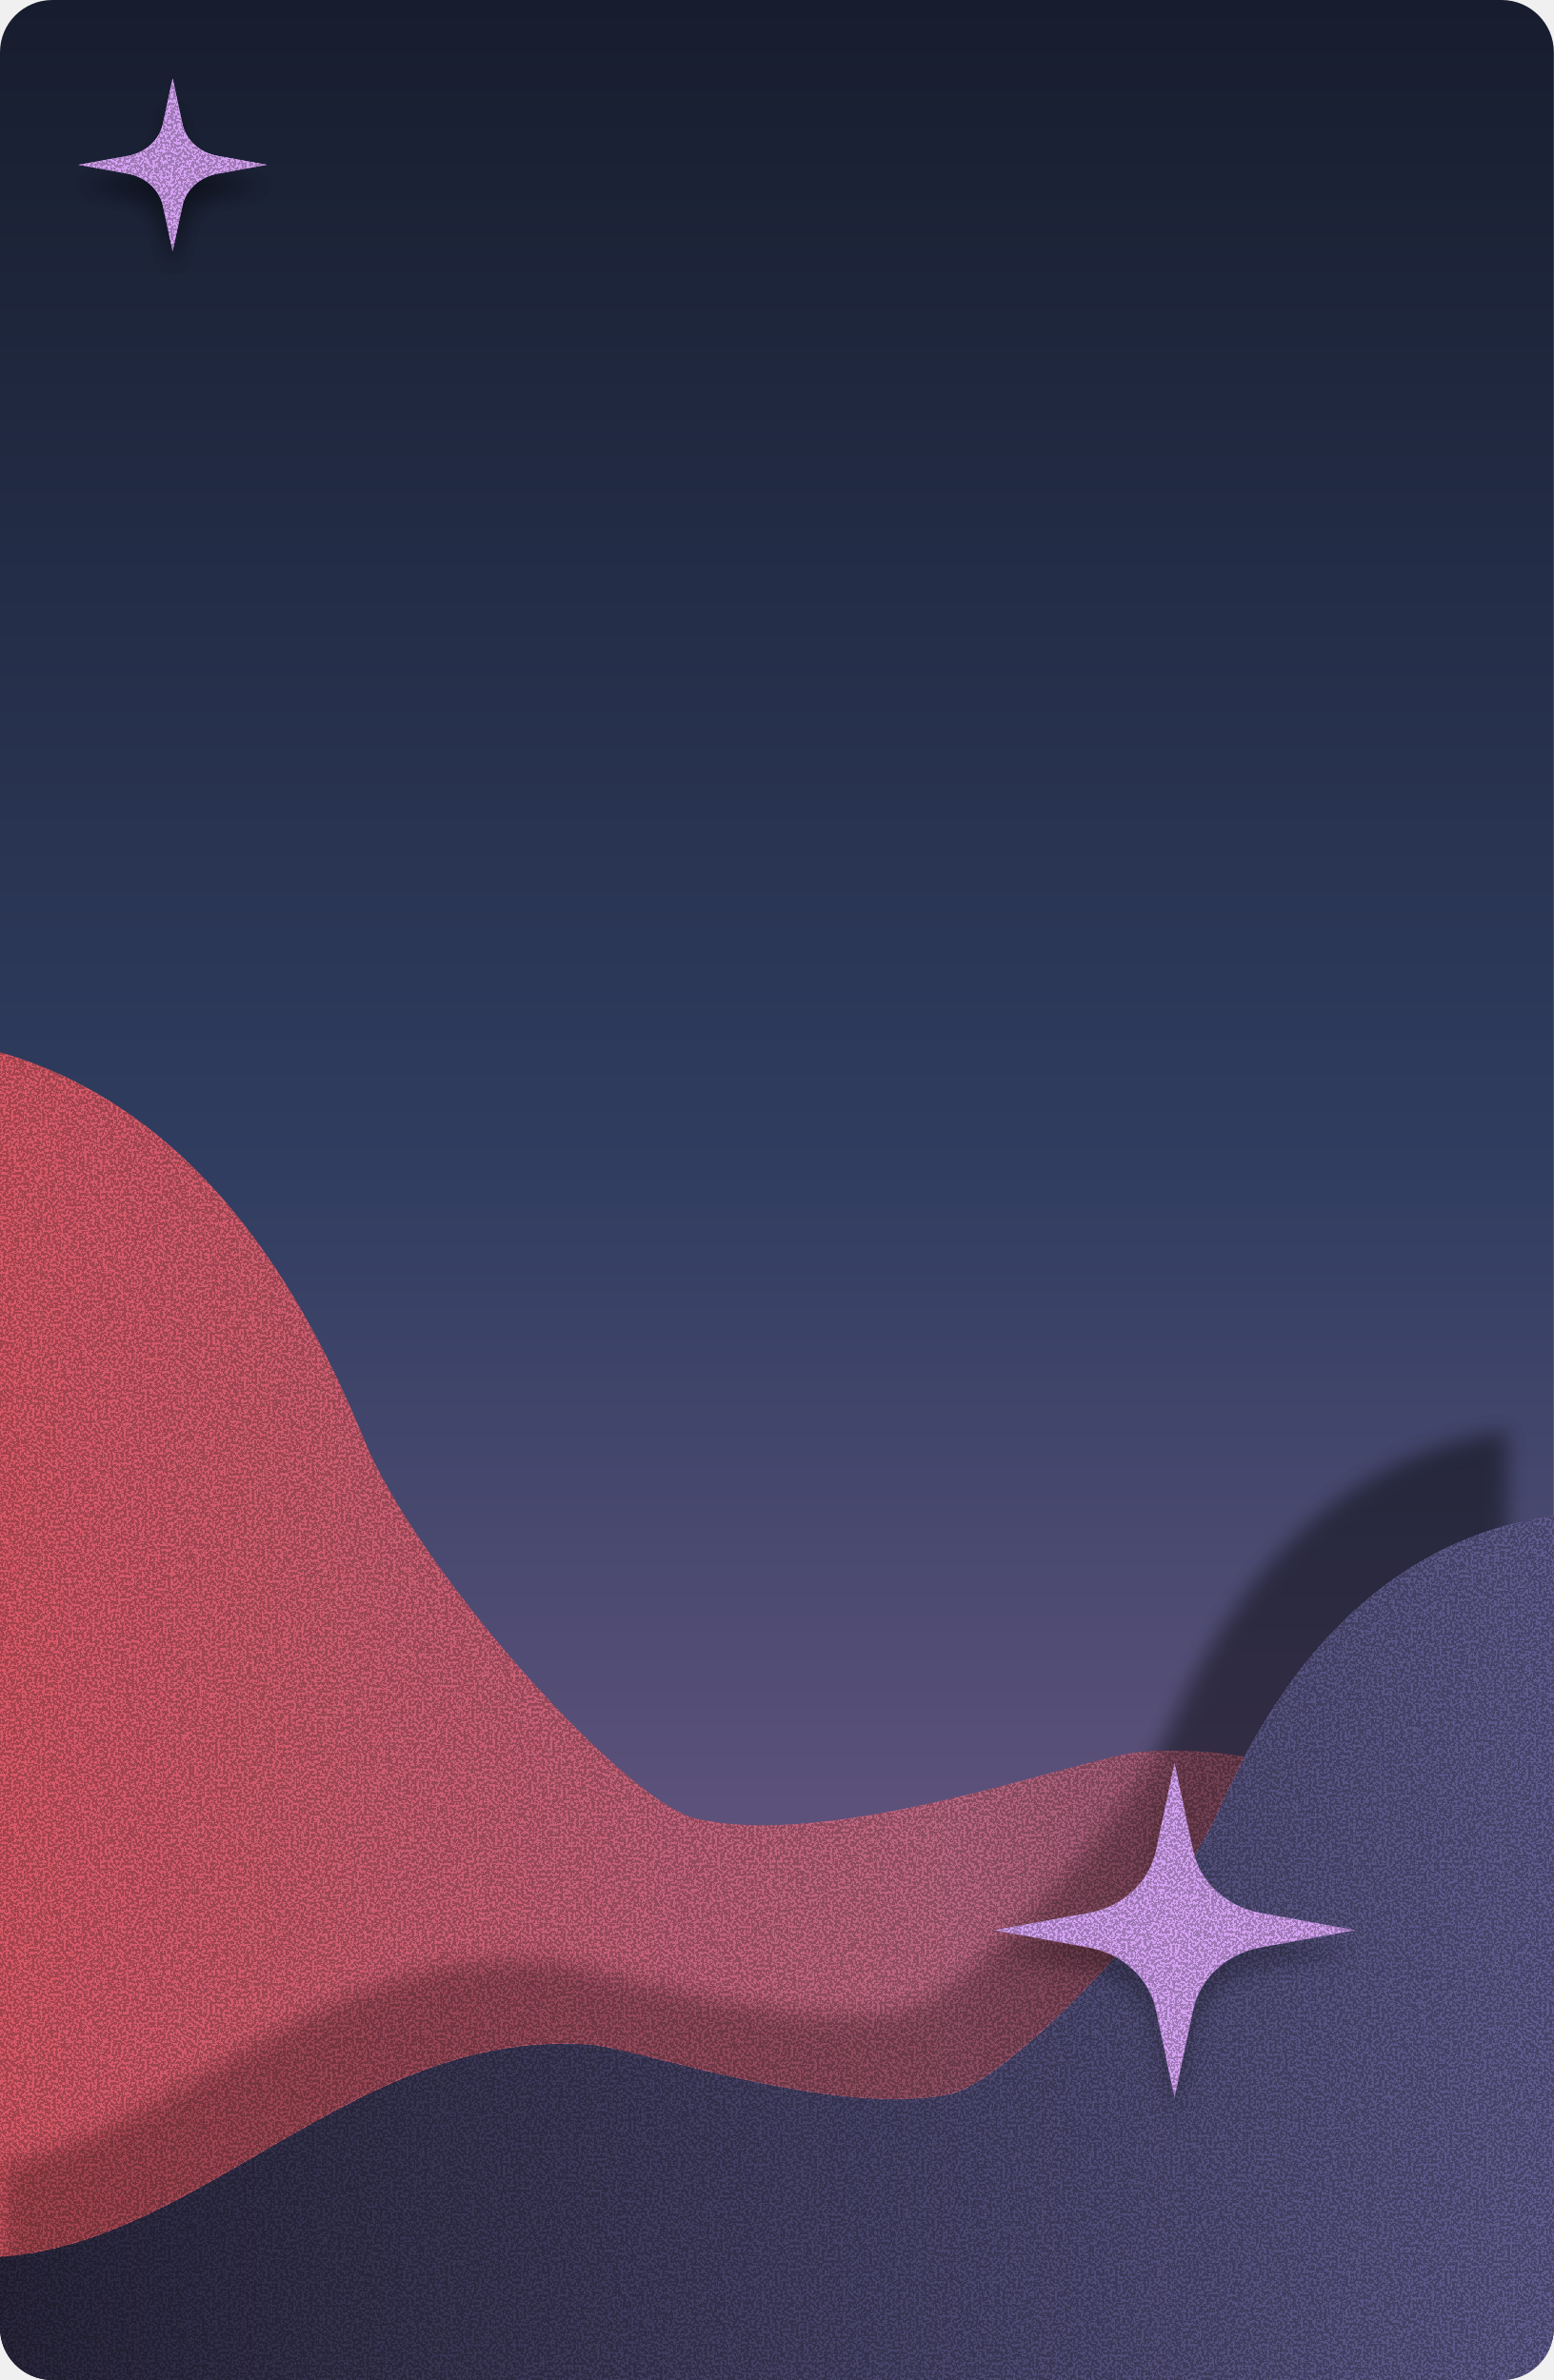
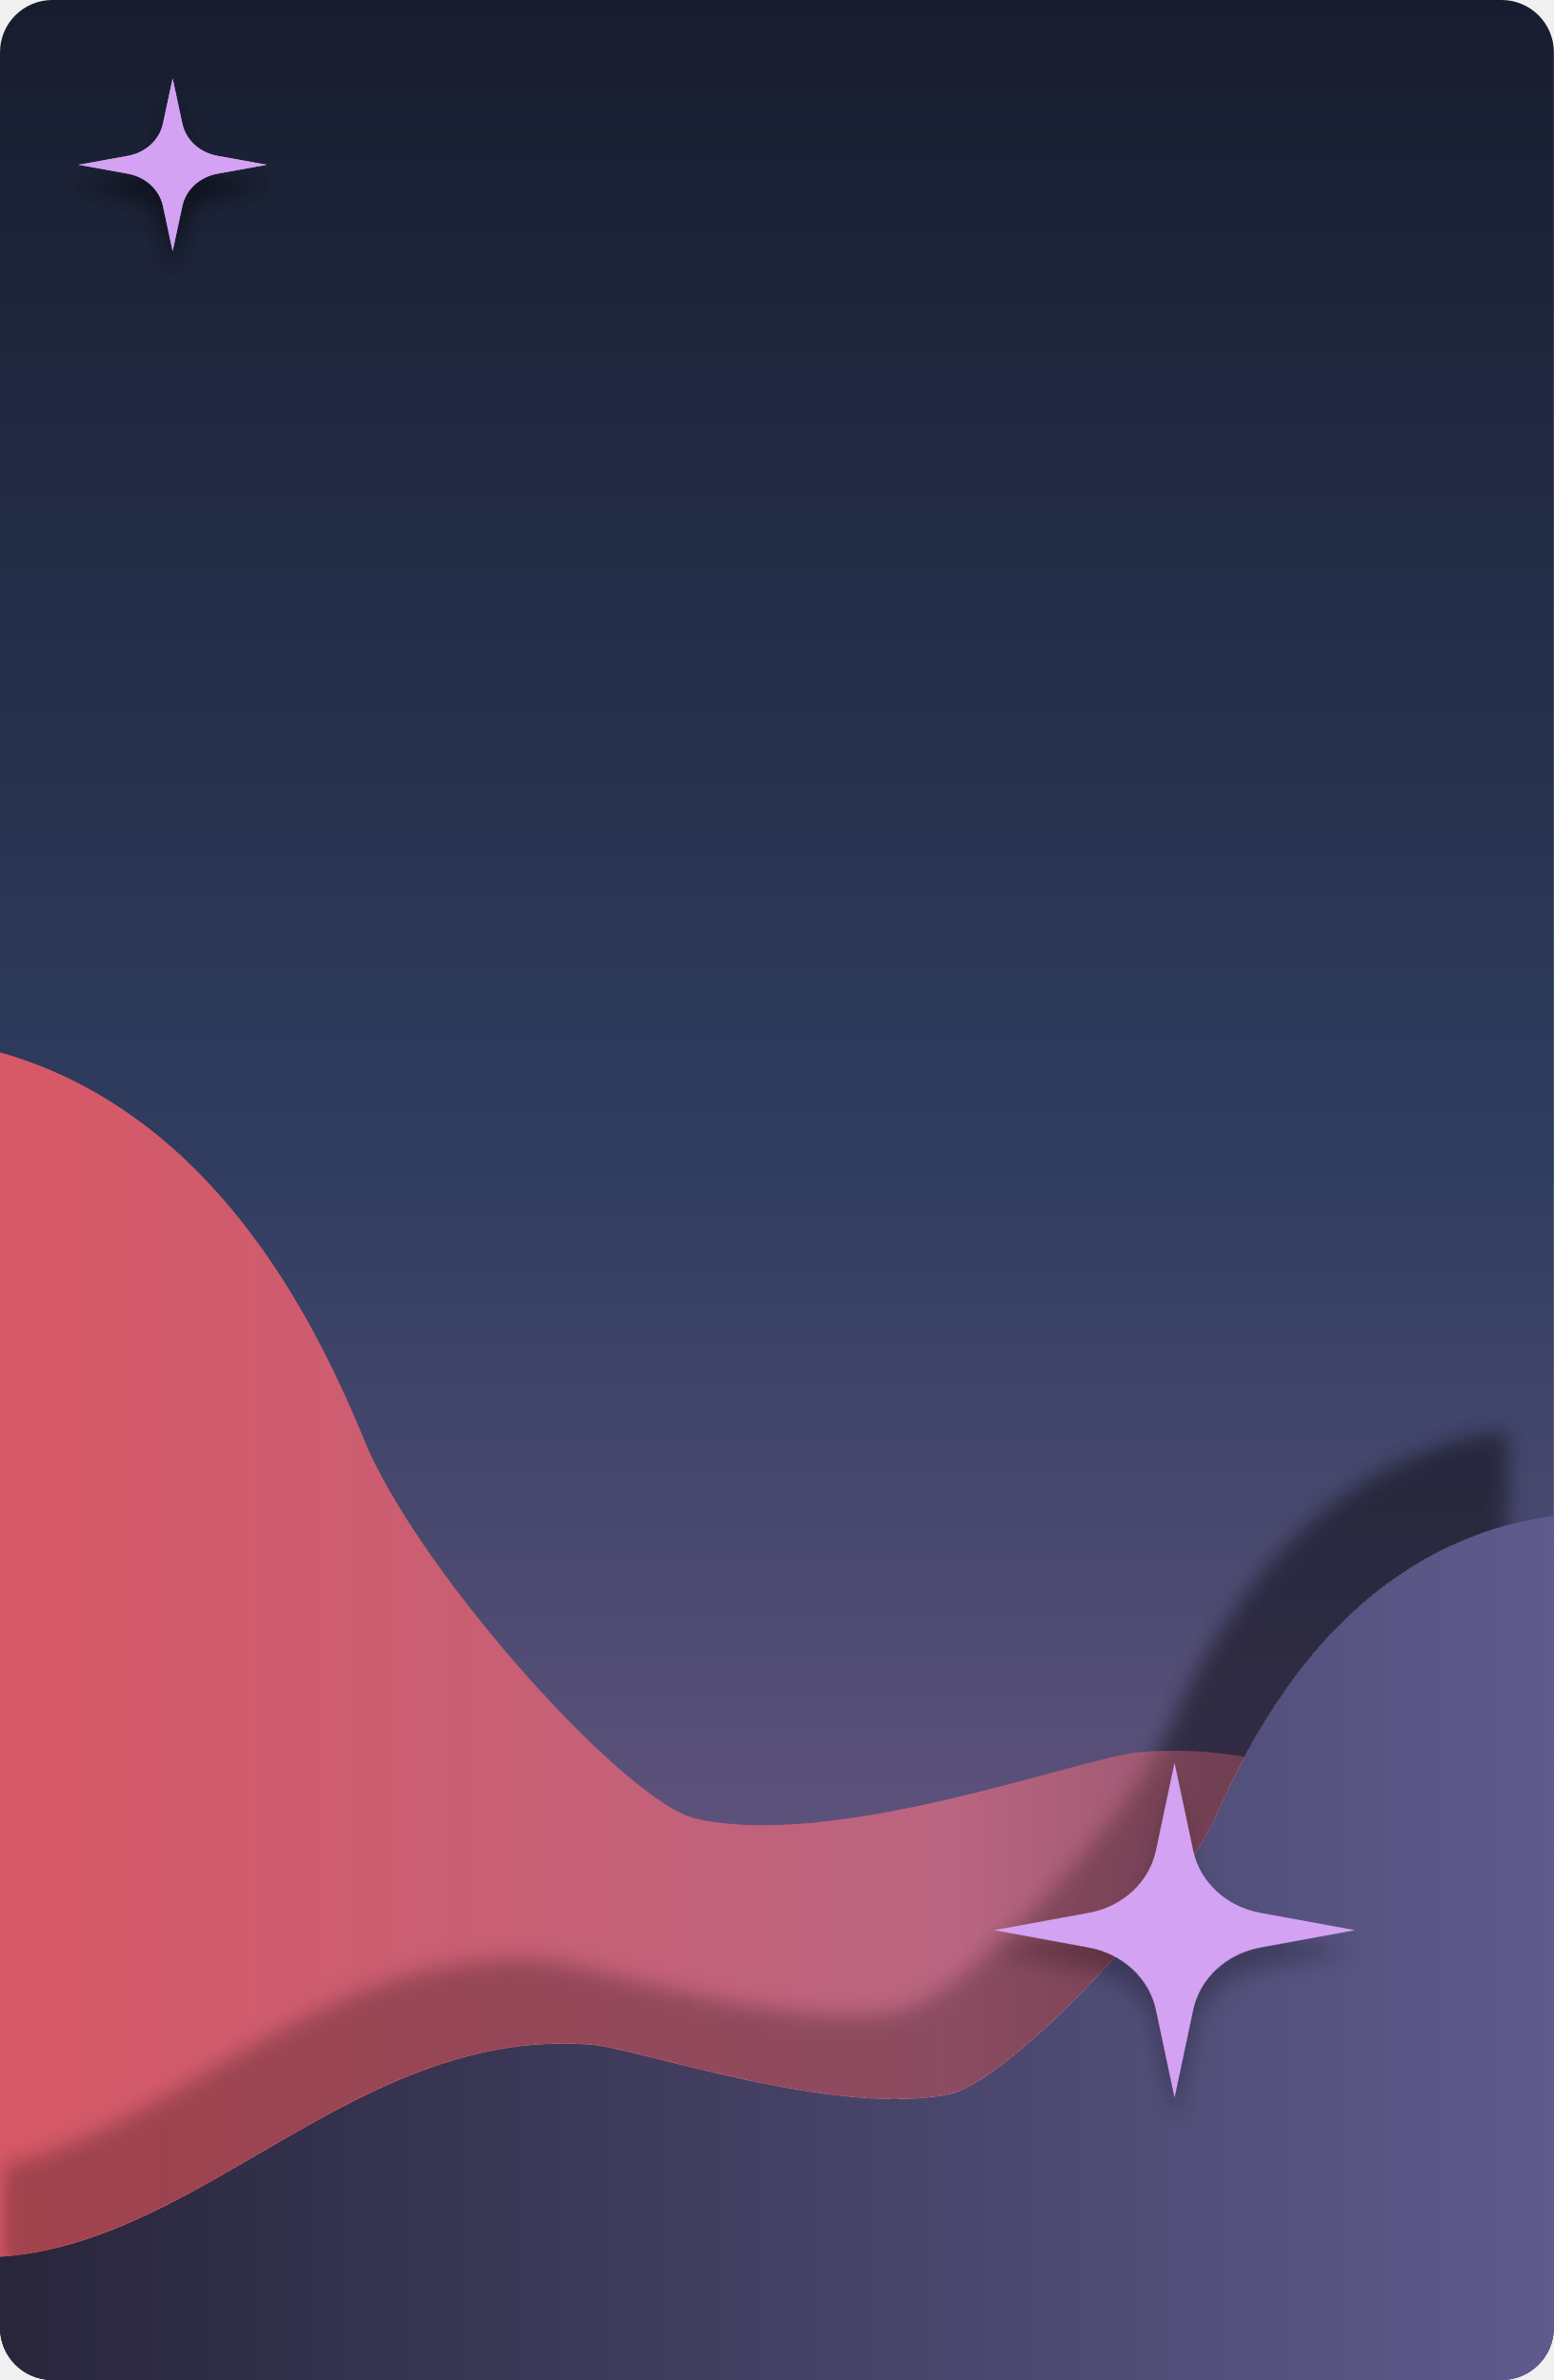
<svg xmlns="http://www.w3.org/2000/svg" width="297" height="455" viewBox="0 0 297 455" fill="none">
  <g clip-path="url(#clip0_14_800)">
    <rect width="297" height="455" rx="10" fill="url(#paint0_linear_14_800)" />
    <g filter="url(#filter0_n_14_800)">
      <path d="M70.395 277.206C59.262 249.962 29.721 184.312 -47 200.546V431.653L412 448V370.776C331.642 430.526 291.628 328.773 217.884 334.973C206.708 335.913 159.682 353.866 132.896 347.666C119.963 344.672 82.08 302.947 70.395 277.206Z" fill="url(#paint1_linear_14_800)" />
    </g>
    <g filter="url(#filter1_dn_14_800)">
      <path d="M232.112 347.929C241.11 327.66 264.988 278.816 327 290.894V462.838L-44 475V417.546C20.952 461.999 53.294 386.295 112.9 390.908C121.933 391.607 159.943 404.964 181.594 400.351C192.047 398.124 222.667 367.081 232.112 347.929Z" fill="url(#paint2_linear_14_800)" />
    </g>
    <g filter="url(#filter2_dn_14_800)">
      <path d="M259 369L240.897 372.311C234.409 373.494 229.342 378.199 228.061 384.202L224.497 401L220.939 384.202C219.658 378.199 214.586 373.494 208.103 372.311L190 369L208.103 365.689C214.591 364.516 219.658 359.801 220.939 353.798L224.497 337L228.061 353.798C229.336 359.801 234.409 364.516 240.897 365.689L259 369Z" fill="#D4A2F2" />
    </g>
    <g filter="url(#filter3_dn_14_800)">
      <path d="M51 31.5L41.555 33.207C38.17 33.817 35.526 36.243 34.858 39.339L32.999 48L31.142 39.339C30.474 36.243 27.827 33.817 24.445 33.207L15 31.5L24.445 29.793C27.83 29.188 30.474 26.757 31.142 23.661L32.999 15L34.858 23.661C35.523 26.757 38.17 29.188 41.555 29.793L51 31.5Z" fill="#D4A2F2" />
    </g>
-     <g filter="url(#filter4_dn_14_800)">
+     <g filter="url(#filter4_d_14_800)">
      <path d="M51 31.5L41.555 33.207C38.17 33.817 35.526 36.243 34.858 39.339L32.999 48L31.142 39.339C30.474 36.243 27.827 33.817 24.445 33.207L15 31.5L24.445 29.793C27.83 29.188 30.474 26.757 31.142 23.661L32.999 15L34.858 23.661C35.523 26.757 38.17 29.188 41.555 29.793L51 31.5Z" fill="#D4A2F2" />
    </g>
-     <g filter="url(#filter5_n_14_800)">
-       <path d="M70.395 277.206C59.262 249.962 29.721 184.312 -47 200.546V431.653L412 448V370.776C331.642 430.526 291.628 328.773 217.884 334.973C206.708 335.913 159.682 353.866 132.896 347.666C119.963 344.672 82.08 302.947 70.395 277.206Z" fill="url(#paint3_linear_14_800)" />
-     </g>
-     <g filter="url(#filter6_dn_14_800)">
+     <path d="M70.395 277.206C59.262 249.962 29.721 184.312 -47 200.546V431.653L412 448V370.776C331.642 430.526 291.628 328.773 217.884 334.973C206.708 335.913 159.682 353.866 132.896 347.666C119.963 344.672 82.08 302.947 70.395 277.206Z" fill="url(#paint3_linear_14_800)" />
+     <g filter="url(#filter5_d_14_800)">
      <path d="M232.112 347.929C241.11 327.66 264.988 278.816 327 290.894V462.838L-44 475V417.546C20.952 461.999 53.294 386.295 112.9 390.908C121.933 391.607 159.943 404.964 181.594 400.351C192.047 398.124 222.667 367.081 232.112 347.929Z" fill="url(#paint4_linear_14_800)" />
    </g>
-     <g filter="url(#filter7_dn_14_800)">
+     <g filter="url(#filter6_d_14_800)">
      <path d="M259 369L240.897 372.311C234.409 373.494 229.342 378.199 228.061 384.202L224.497 401L220.939 384.202C219.658 378.199 214.586 373.494 208.103 372.311L190 369L208.103 365.689C214.591 364.516 219.658 359.801 220.939 353.798L224.497 337L228.061 353.798C229.336 359.801 234.409 364.516 240.897 365.689L259 369Z" fill="#D4A2F2" />
    </g>
  </g>
  <defs>
    <filter id="filter0_n_14_800" x="-47" y="198" width="459" height="250" filterUnits="userSpaceOnUse" color-interpolation-filters="sRGB">
      <feFlood flood-opacity="0" result="BackgroundImageFix" />
      <feBlend mode="normal" in="SourceGraphic" in2="BackgroundImageFix" result="shape" />
      <feTurbulence type="fractalNoise" baseFrequency="2 2" stitchTiles="stitch" numOctaves="3" result="noise" seed="3343" />
      <feColorMatrix in="noise" type="luminanceToAlpha" result="alphaNoise" />
      <feComponentTransfer in="alphaNoise" result="coloredNoise1">
        <feFuncA type="discrete" tableValues="1 1 1 1 1 1 1 1 1 1 1 1 1 1 1 1 1 1 1 1 1 1 1 1 1 1 1 1 1 1 1 1 1 1 1 1 1 1 1 1 1 1 1 1 1 1 1 1 1 1 1 0 0 0 0 0 0 0 0 0 0 0 0 0 0 0 0 0 0 0 0 0 0 0 0 0 0 0 0 0 0 0 0 0 0 0 0 0 0 0 0 0 0 0 0 0 0 0 0 0 " />
      </feComponentTransfer>
      <feComposite operator="in" in2="shape" in="coloredNoise1" result="noise1Clipped" />
      <feFlood flood-color="rgba(0, 0, 0, 0.25)" result="color1Flood" />
      <feComposite operator="in" in2="noise1Clipped" in="color1Flood" result="color1" />
      <feMerge result="effect1_noise_14_800">
        <feMergeNode in="shape" />
        <feMergeNode in="color1" />
      </feMerge>
    </filter>
    <filter id="filter1_dn_14_800" x="-57" y="269" width="384" height="206" filterUnits="userSpaceOnUse" color-interpolation-filters="sRGB">
      <feFlood flood-opacity="0" result="BackgroundImageFix" />
      <feColorMatrix in="SourceAlpha" type="matrix" values="0 0 0 0 0 0 0 0 0 0 0 0 0 0 0 0 0 0 127 0" result="hardAlpha" />
      <feOffset dx="-9" dy="-16" />
      <feGaussianBlur stdDeviation="2" />
      <feComposite in2="hardAlpha" operator="out" />
      <feColorMatrix type="matrix" values="0 0 0 0 0 0 0 0 0 0 0 0 0 0 0 0 0 0 0.25 0" />
      <feBlend mode="normal" in2="BackgroundImageFix" result="effect1_dropShadow_14_800" />
      <feBlend mode="normal" in="SourceGraphic" in2="BackgroundImageFix" result="shape" />
      <feTurbulence type="fractalNoise" baseFrequency="2 2" stitchTiles="stitch" numOctaves="3" result="noise" seed="3343" />
      <feColorMatrix in="noise" type="luminanceToAlpha" result="alphaNoise" />
      <feComponentTransfer in="alphaNoise" result="coloredNoise1">
        <feFuncA type="discrete" tableValues="1 1 1 1 1 1 1 1 1 1 1 1 1 1 1 1 1 1 1 1 1 1 1 1 1 1 1 1 1 1 1 1 1 1 1 1 1 1 1 1 1 1 1 1 1 1 1 1 1 1 1 0 0 0 0 0 0 0 0 0 0 0 0 0 0 0 0 0 0 0 0 0 0 0 0 0 0 0 0 0 0 0 0 0 0 0 0 0 0 0 0 0 0 0 0 0 0 0 0 0 " />
      </feComponentTransfer>
      <feComposite operator="in" in2="shape" in="coloredNoise1" result="noise1Clipped" />
      <feFlood flood-color="rgba(0, 0, 0, 0.25)" result="color1Flood" />
      <feComposite operator="in" in2="noise1Clipped" in="color1Flood" result="color1" />
      <feMerge result="effect2_noise_14_800">
        <feMergeNode in="shape" />
        <feMergeNode in="color1" />
      </feMerge>
      <feBlend mode="normal" in="effect2_noise_14_800" in2="effect1_dropShadow_14_800" result="effect2_noise_14_800" />
    </filter>
    <filter id="filter2_dn_14_800" x="186" y="337" width="77" height="72" filterUnits="userSpaceOnUse" color-interpolation-filters="sRGB">
      <feFlood flood-opacity="0" result="BackgroundImageFix" />
      <feColorMatrix in="SourceAlpha" type="matrix" values="0 0 0 0 0 0 0 0 0 0 0 0 0 0 0 0 0 0 127 0" result="hardAlpha" />
      <feOffset dy="4" />
      <feGaussianBlur stdDeviation="2" />
      <feComposite in2="hardAlpha" operator="out" />
      <feColorMatrix type="matrix" values="0 0 0 0 0 0 0 0 0 0 0 0 0 0 0 0 0 0 0.25 0" />
      <feBlend mode="normal" in2="BackgroundImageFix" result="effect1_dropShadow_14_800" />
      <feBlend mode="normal" in="SourceGraphic" in2="BackgroundImageFix" result="shape" />
      <feTurbulence type="fractalNoise" baseFrequency="2 2" stitchTiles="stitch" numOctaves="3" result="noise" seed="7421" />
      <feColorMatrix in="noise" type="luminanceToAlpha" result="alphaNoise" />
      <feComponentTransfer in="alphaNoise" result="coloredNoise1">
        <feFuncA type="discrete" tableValues="1 1 1 1 1 1 1 1 1 1 1 1 1 1 1 1 1 1 1 1 1 1 1 1 1 1 1 1 1 1 1 1 1 1 1 1 1 1 1 1 1 1 1 1 1 1 1 1 1 1 1 0 0 0 0 0 0 0 0 0 0 0 0 0 0 0 0 0 0 0 0 0 0 0 0 0 0 0 0 0 0 0 0 0 0 0 0 0 0 0 0 0 0 0 0 0 0 0 0 0 " />
      </feComponentTransfer>
      <feComposite operator="in" in2="shape" in="coloredNoise1" result="noise1Clipped" />
      <feFlood flood-color="rgba(0, 0, 0, 0.25)" result="color1Flood" />
      <feComposite operator="in" in2="noise1Clipped" in="color1Flood" result="color1" />
      <feMerge result="effect2_noise_14_800">
        <feMergeNode in="shape" />
        <feMergeNode in="color1" />
      </feMerge>
      <feBlend mode="normal" in="effect2_noise_14_800" in2="effect1_dropShadow_14_800" result="effect2_noise_14_800" />
    </filter>
    <filter id="filter3_dn_14_800" x="11" y="15" width="44" height="41" filterUnits="userSpaceOnUse" color-interpolation-filters="sRGB">
      <feFlood flood-opacity="0" result="BackgroundImageFix" />
      <feColorMatrix in="SourceAlpha" type="matrix" values="0 0 0 0 0 0 0 0 0 0 0 0 0 0 0 0 0 0 127 0" result="hardAlpha" />
      <feOffset dy="4" />
      <feGaussianBlur stdDeviation="2" />
      <feComposite in2="hardAlpha" operator="out" />
      <feColorMatrix type="matrix" values="0 0 0 0 0 0 0 0 0 0 0 0 0 0 0 0 0 0 0.25 0" />
      <feBlend mode="normal" in2="BackgroundImageFix" result="effect1_dropShadow_14_800" />
      <feBlend mode="normal" in="SourceGraphic" in2="BackgroundImageFix" result="shape" />
      <feTurbulence type="fractalNoise" baseFrequency="2 2" stitchTiles="stitch" numOctaves="3" result="noise" seed="7421" />
      <feColorMatrix in="noise" type="luminanceToAlpha" result="alphaNoise" />
      <feComponentTransfer in="alphaNoise" result="coloredNoise1">
        <feFuncA type="discrete" tableValues="1 1 1 1 1 1 1 1 1 1 1 1 1 1 1 1 1 1 1 1 1 1 1 1 1 1 1 1 1 1 1 1 1 1 1 1 1 1 1 1 1 1 1 1 1 1 1 1 1 1 1 0 0 0 0 0 0 0 0 0 0 0 0 0 0 0 0 0 0 0 0 0 0 0 0 0 0 0 0 0 0 0 0 0 0 0 0 0 0 0 0 0 0 0 0 0 0 0 0 0 " />
      </feComponentTransfer>
      <feComposite operator="in" in2="shape" in="coloredNoise1" result="noise1Clipped" />
      <feFlood flood-color="rgba(0, 0, 0, 0.25)" result="color1Flood" />
      <feComposite operator="in" in2="noise1Clipped" in="color1Flood" result="color1" />
      <feMerge result="effect2_noise_14_800">
        <feMergeNode in="shape" />
        <feMergeNode in="color1" />
      </feMerge>
      <feBlend mode="normal" in="effect2_noise_14_800" in2="effect1_dropShadow_14_800" result="effect2_noise_14_800" />
    </filter>
-     <filter id="filter4_dn_14_800" x="11" y="15" width="44" height="41" filterUnits="userSpaceOnUse" color-interpolation-filters="sRGB">
+     <filter id="filter4_d_14_800" x="11" y="15" width="44" height="41" filterUnits="userSpaceOnUse" color-interpolation-filters="sRGB">
      <feFlood flood-opacity="0" result="BackgroundImageFix" />
      <feColorMatrix in="SourceAlpha" type="matrix" values="0 0 0 0 0 0 0 0 0 0 0 0 0 0 0 0 0 0 127 0" result="hardAlpha" />
      <feOffset dy="4" />
      <feGaussianBlur stdDeviation="2" />
      <feComposite in2="hardAlpha" operator="out" />
      <feColorMatrix type="matrix" values="0 0 0 0 0 0 0 0 0 0 0 0 0 0 0 0 0 0 0.25 0" />
      <feBlend mode="normal" in2="BackgroundImageFix" result="effect1_dropShadow_14_800" />
-       <feBlend mode="normal" in="SourceGraphic" in2="BackgroundImageFix" result="shape" />
-       <feTurbulence type="fractalNoise" baseFrequency="2 2" stitchTiles="stitch" numOctaves="3" result="noise" seed="7421" />
-       <feColorMatrix in="noise" type="luminanceToAlpha" result="alphaNoise" />
-       <feComponentTransfer in="alphaNoise" result="coloredNoise1">
-         <feFuncA type="discrete" tableValues="1 1 1 1 1 1 1 1 1 1 1 1 1 1 1 1 1 1 1 1 1 1 1 1 1 1 1 1 1 1 1 1 1 1 1 1 1 1 1 1 1 1 1 1 1 1 1 1 1 1 1 0 0 0 0 0 0 0 0 0 0 0 0 0 0 0 0 0 0 0 0 0 0 0 0 0 0 0 0 0 0 0 0 0 0 0 0 0 0 0 0 0 0 0 0 0 0 0 0 0 " />
-       </feComponentTransfer>
-       <feComposite operator="in" in2="shape" in="coloredNoise1" result="noise1Clipped" />
-       <feFlood flood-color="rgba(0, 0, 0, 0.25)" result="color1Flood" />
-       <feComposite operator="in" in2="noise1Clipped" in="color1Flood" result="color1" />
-       <feMerge result="effect2_noise_14_800">
-         <feMergeNode in="shape" />
-         <feMergeNode in="color1" />
-       </feMerge>
-       <feBlend mode="normal" in="effect2_noise_14_800" in2="effect1_dropShadow_14_800" result="effect2_noise_14_800" />
+       <feBlend mode="normal" in="SourceGraphic" in2="effect1_dropShadow_14_800" result="shape" />
    </filter>
-     <filter id="filter5_n_14_800" x="-47" y="198" width="459" height="250" filterUnits="userSpaceOnUse" color-interpolation-filters="sRGB">
-       <feFlood flood-opacity="0" result="BackgroundImageFix" />
-       <feBlend mode="normal" in="SourceGraphic" in2="BackgroundImageFix" result="shape" />
-       <feTurbulence type="fractalNoise" baseFrequency="2 2" stitchTiles="stitch" numOctaves="3" result="noise" seed="3343" />
-       <feColorMatrix in="noise" type="luminanceToAlpha" result="alphaNoise" />
-       <feComponentTransfer in="alphaNoise" result="coloredNoise1">
-         <feFuncA type="discrete" tableValues="1 1 1 1 1 1 1 1 1 1 1 1 1 1 1 1 1 1 1 1 1 1 1 1 1 1 1 1 1 1 1 1 1 1 1 1 1 1 1 1 1 1 1 1 1 1 1 1 1 1 1 0 0 0 0 0 0 0 0 0 0 0 0 0 0 0 0 0 0 0 0 0 0 0 0 0 0 0 0 0 0 0 0 0 0 0 0 0 0 0 0 0 0 0 0 0 0 0 0 0 " />
-       </feComponentTransfer>
-       <feComposite operator="in" in2="shape" in="coloredNoise1" result="noise1Clipped" />
-       <feFlood flood-color="rgba(0, 0, 0, 0.25)" result="color1Flood" />
-       <feComposite operator="in" in2="noise1Clipped" in="color1Flood" result="color1" />
-       <feMerge result="effect1_noise_14_800">
-         <feMergeNode in="shape" />
-         <feMergeNode in="color1" />
-       </feMerge>
-     </filter>
-     <filter id="filter6_dn_14_800" x="-57" y="269" width="384" height="206" filterUnits="userSpaceOnUse" color-interpolation-filters="sRGB">
+     <filter id="filter5_d_14_800" x="-57" y="269" width="384" height="206" filterUnits="userSpaceOnUse" color-interpolation-filters="sRGB">
      <feFlood flood-opacity="0" result="BackgroundImageFix" />
      <feColorMatrix in="SourceAlpha" type="matrix" values="0 0 0 0 0 0 0 0 0 0 0 0 0 0 0 0 0 0 127 0" result="hardAlpha" />
      <feOffset dx="-9" dy="-16" />
      <feGaussianBlur stdDeviation="2" />
      <feComposite in2="hardAlpha" operator="out" />
      <feColorMatrix type="matrix" values="0 0 0 0 0 0 0 0 0 0 0 0 0 0 0 0 0 0 0.25 0" />
      <feBlend mode="normal" in2="BackgroundImageFix" result="effect1_dropShadow_14_800" />
-       <feBlend mode="normal" in="SourceGraphic" in2="BackgroundImageFix" result="shape" />
-       <feTurbulence type="fractalNoise" baseFrequency="2 2" stitchTiles="stitch" numOctaves="3" result="noise" seed="3343" />
-       <feColorMatrix in="noise" type="luminanceToAlpha" result="alphaNoise" />
-       <feComponentTransfer in="alphaNoise" result="coloredNoise1">
-         <feFuncA type="discrete" tableValues="1 1 1 1 1 1 1 1 1 1 1 1 1 1 1 1 1 1 1 1 1 1 1 1 1 1 1 1 1 1 1 1 1 1 1 1 1 1 1 1 1 1 1 1 1 1 1 1 1 1 1 0 0 0 0 0 0 0 0 0 0 0 0 0 0 0 0 0 0 0 0 0 0 0 0 0 0 0 0 0 0 0 0 0 0 0 0 0 0 0 0 0 0 0 0 0 0 0 0 0 " />
-       </feComponentTransfer>
-       <feComposite operator="in" in2="shape" in="coloredNoise1" result="noise1Clipped" />
-       <feFlood flood-color="rgba(0, 0, 0, 0.25)" result="color1Flood" />
-       <feComposite operator="in" in2="noise1Clipped" in="color1Flood" result="color1" />
-       <feMerge result="effect2_noise_14_800">
-         <feMergeNode in="shape" />
-         <feMergeNode in="color1" />
-       </feMerge>
-       <feBlend mode="normal" in="effect2_noise_14_800" in2="effect1_dropShadow_14_800" result="effect2_noise_14_800" />
+       <feBlend mode="normal" in="SourceGraphic" in2="effect1_dropShadow_14_800" result="shape" />
    </filter>
-     <filter id="filter7_dn_14_800" x="186" y="337" width="77" height="72" filterUnits="userSpaceOnUse" color-interpolation-filters="sRGB">
+     <filter id="filter6_d_14_800" x="186" y="337" width="77" height="72" filterUnits="userSpaceOnUse" color-interpolation-filters="sRGB">
      <feFlood flood-opacity="0" result="BackgroundImageFix" />
      <feColorMatrix in="SourceAlpha" type="matrix" values="0 0 0 0 0 0 0 0 0 0 0 0 0 0 0 0 0 0 127 0" result="hardAlpha" />
      <feOffset dy="4" />
      <feGaussianBlur stdDeviation="2" />
      <feComposite in2="hardAlpha" operator="out" />
      <feColorMatrix type="matrix" values="0 0 0 0 0 0 0 0 0 0 0 0 0 0 0 0 0 0 0.25 0" />
      <feBlend mode="normal" in2="BackgroundImageFix" result="effect1_dropShadow_14_800" />
-       <feBlend mode="normal" in="SourceGraphic" in2="BackgroundImageFix" result="shape" />
-       <feTurbulence type="fractalNoise" baseFrequency="2 2" stitchTiles="stitch" numOctaves="3" result="noise" seed="7421" />
-       <feColorMatrix in="noise" type="luminanceToAlpha" result="alphaNoise" />
-       <feComponentTransfer in="alphaNoise" result="coloredNoise1">
-         <feFuncA type="discrete" tableValues="1 1 1 1 1 1 1 1 1 1 1 1 1 1 1 1 1 1 1 1 1 1 1 1 1 1 1 1 1 1 1 1 1 1 1 1 1 1 1 1 1 1 1 1 1 1 1 1 1 1 1 0 0 0 0 0 0 0 0 0 0 0 0 0 0 0 0 0 0 0 0 0 0 0 0 0 0 0 0 0 0 0 0 0 0 0 0 0 0 0 0 0 0 0 0 0 0 0 0 0 " />
-       </feComponentTransfer>
-       <feComposite operator="in" in2="shape" in="coloredNoise1" result="noise1Clipped" />
-       <feFlood flood-color="rgba(0, 0, 0, 0.25)" result="color1Flood" />
-       <feComposite operator="in" in2="noise1Clipped" in="color1Flood" result="color1" />
-       <feMerge result="effect2_noise_14_800">
-         <feMergeNode in="shape" />
-         <feMergeNode in="color1" />
-       </feMerge>
-       <feBlend mode="normal" in="effect2_noise_14_800" in2="effect1_dropShadow_14_800" result="effect2_noise_14_800" />
+       <feBlend mode="normal" in="SourceGraphic" in2="effect1_dropShadow_14_800" result="shape" />
    </filter>
    <linearGradient id="paint0_linear_14_800" x1="148.5" y1="0" x2="148.5" y2="455" gradientUnits="userSpaceOnUse">
      <stop stop-color="#171D2E" />
      <stop offset="0.49" stop-color="#303D60" />
      <stop offset="1" stop-color="#826393" />
    </linearGradient>
    <linearGradient id="paint1_linear_14_800" x1="-47" y1="323" x2="412" y2="323" gradientUnits="userSpaceOnUse">
      <stop stop-color="#DF555F" />
      <stop offset="0.5" stop-color="#BA6581" />
      <stop offset="1" stop-color="#201E2F" />
    </linearGradient>
    <linearGradient id="paint2_linear_14_800" x1="327" y1="382" x2="-44" y2="382" gradientUnits="userSpaceOnUse">
      <stop stop-color="#646095" />
      <stop offset="1" stop-color="#201E2F" />
    </linearGradient>
    <linearGradient id="paint3_linear_14_800" x1="-47" y1="323" x2="412" y2="323" gradientUnits="userSpaceOnUse">
      <stop stop-color="#DF555F" />
      <stop offset="0.5" stop-color="#BA6581" />
      <stop offset="1" stop-color="#201E2F" />
    </linearGradient>
    <linearGradient id="paint4_linear_14_800" x1="327" y1="382" x2="-44" y2="382" gradientUnits="userSpaceOnUse">
      <stop stop-color="#646095" />
      <stop offset="1" stop-color="#201E2F" />
    </linearGradient>
    <clipPath id="clip0_14_800">
      <rect width="297" height="455" rx="10" fill="white" />
    </clipPath>
  </defs>
</svg>
